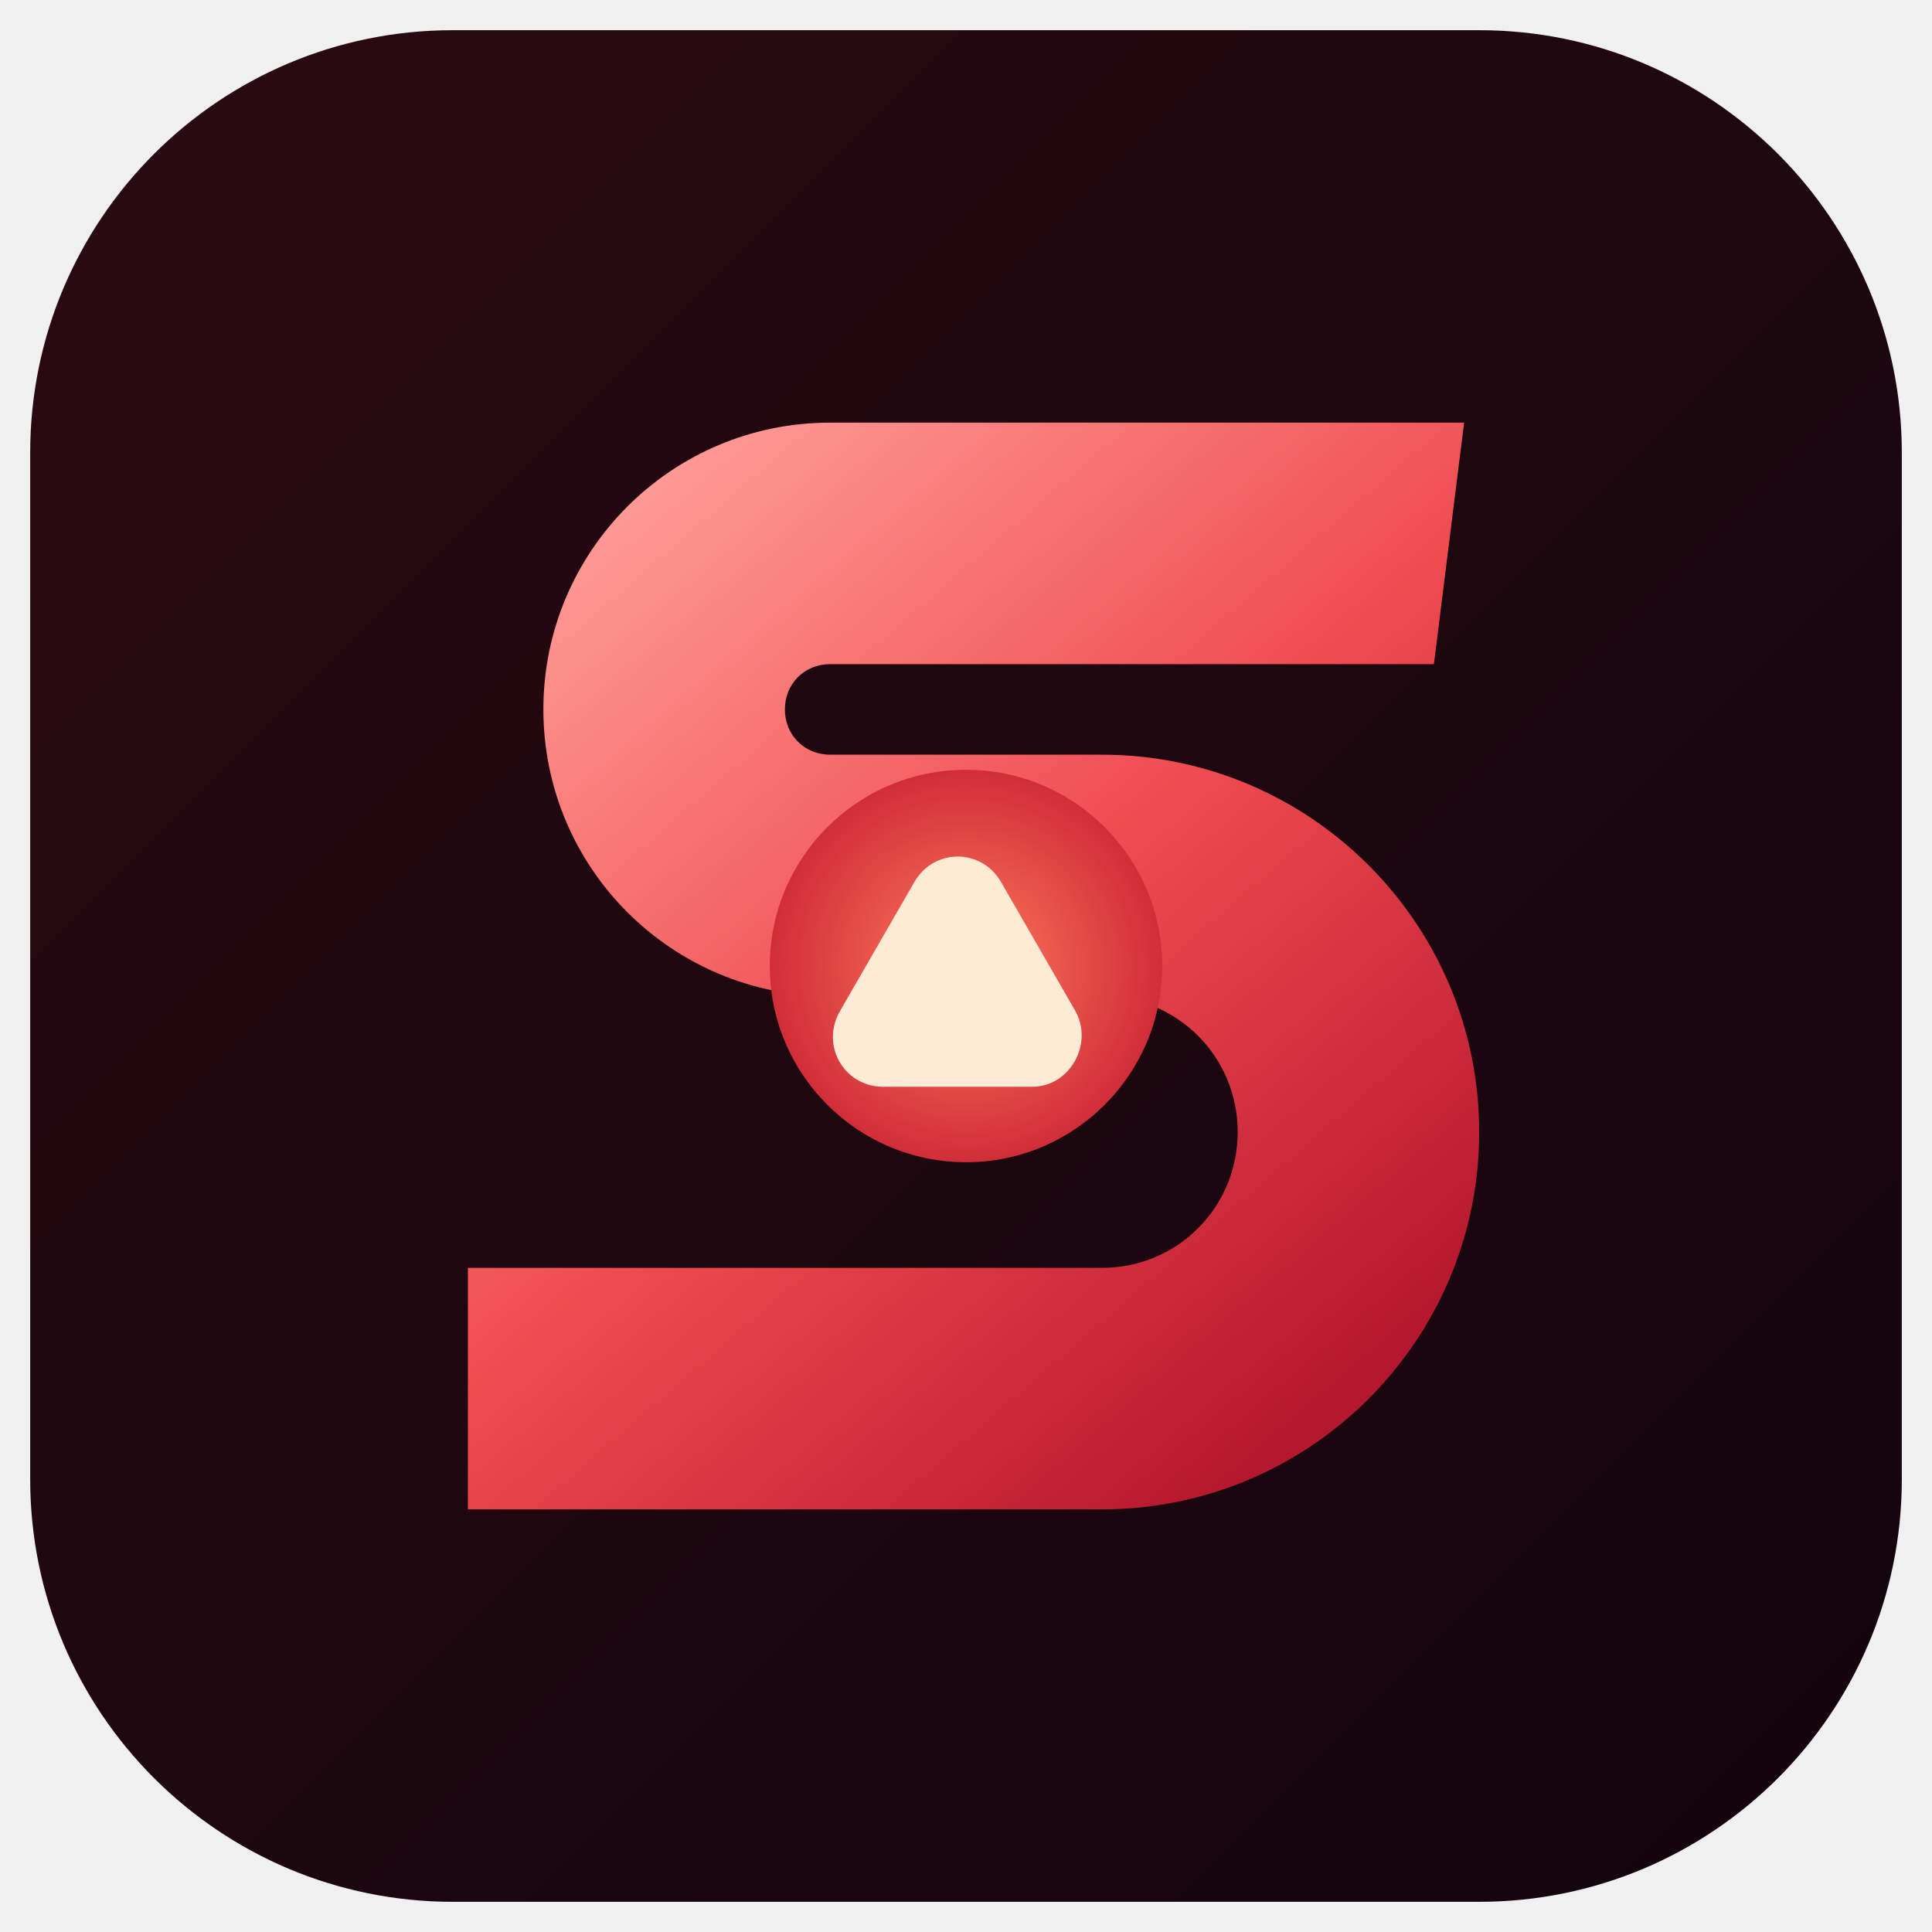
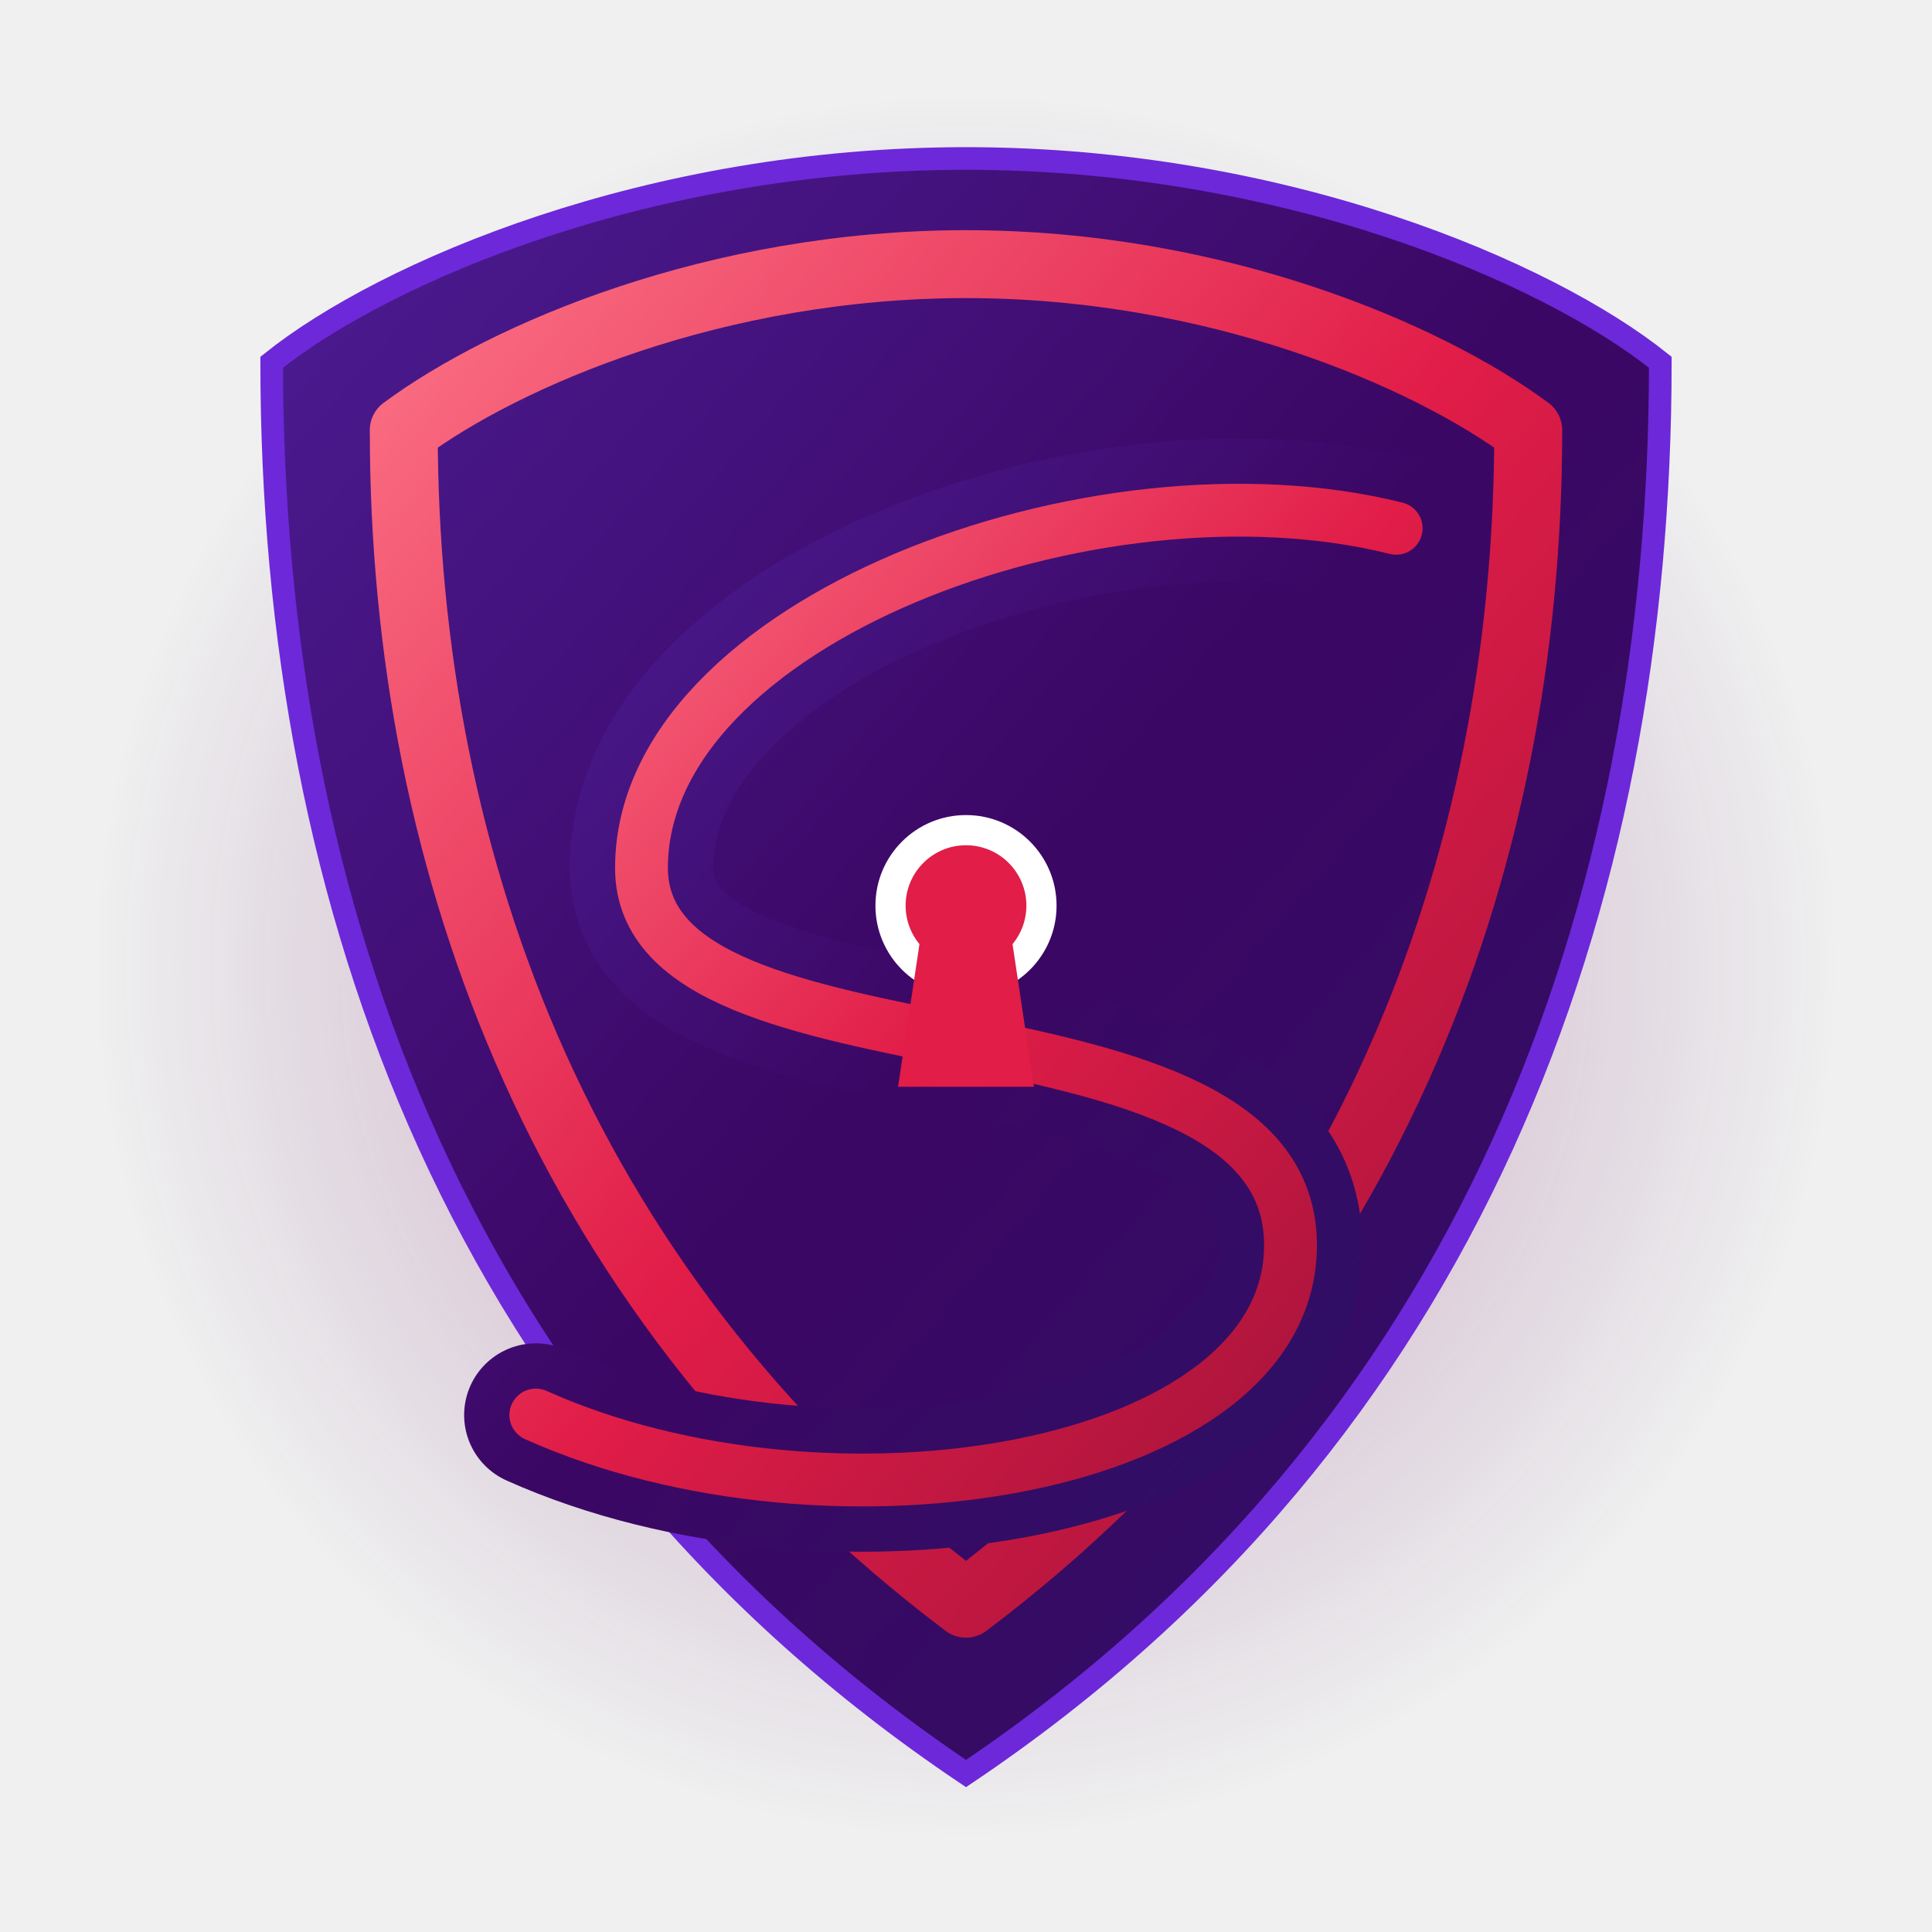
- <svg xmlns="http://www.w3.org/2000/svg" viewBox="0 0 128 128">
+ <svg xmlns="http://www.w3.org/2000/svg" viewBox="0 0 512 512" width="100%" height="100%">
  <defs>
-     <linearGradient id="fv-bg" x1="0%" y1="0%" x2="100%" y2="100%">
-       <stop offset="0%" stop-color="#2a0a12" />
-       <stop offset="100%" stop-color="#13040d" />
+     <linearGradient id="shield-purple" x1="0%" y1="0%" x2="100%" y2="100%">
+       <stop offset="0%" stop-color="#4c1d95" />
+       <stop offset="50%" stop-color="#3b0764" />
+       <stop offset="100%" stop-color="#2e1065" />
    </linearGradient>
-     <linearGradient id="fv-ribbon" x1="14%" y1="6%" x2="84%" y2="92%">
-       <stop offset="0%" stop-color="#FF9C96" />
-       <stop offset="52%" stop-color="#EF4A4F" />
-       <stop offset="100%" stop-color="#B5172E" />
+     <linearGradient id="shield-crimson" x1="0%" y1="0%" x2="100%" y2="100%">
+       <stop offset="0%" stop-color="#fb7185" />
+       <stop offset="50%" stop-color="#e11d48" />
+       <stop offset="100%" stop-color="#9f1239" />
    </linearGradient>
-     <radialGradient id="fv-core" cx="50%" cy="50%" r="60%">
-       <stop offset="0%" stop-color="#FF7A5B" />
-       <stop offset="100%" stop-color="#C71E32" />
+     <radialGradient id="shield-glow" cx="50%" cy="50%" r="50%">
+       <stop offset="0%" stop-color="#e11d48" stop-opacity="0.4" />
+       <stop offset="100%" stop-color="#3b0764" stop-opacity="0" />
    </radialGradient>
  </defs>
-   <rect x="2" y="2" width="124" height="124" rx="28" fill="url(#fv-bg)" />
-   <path fill="url(#fv-ribbon)" d="M97 28H55c-10.5 0-19 8.5-19 19s8.5 19 19 19h18c5 0 9 4 9 9s-4 9-9 9H31v16h42c13.8 0 25-11.2 25-25S86.8 50 73 50H55c-1.7 0-3-1.3-3-3s1.3-3 3-3h40z" />
-   <circle cx="64" cy="64" r="13" fill="url(#fv-core)" />
-   <path fill="#FFEAD5" d="M60.6 58.4c1.3-2.2 4.4-2.2 5.7 0l4.9 8.5c1.3 2.2-.3 5.1-2.8 5.1H58.5c-2.6 0-4.2-2.8-2.8-5.1z" />
+   <circle cx="256" cy="256" r="230" fill="url(#shield-glow)" />
+   <path d="M 256,42 C 340,42 410,72 440,96 C 440,240 390,380 256,470 C 122,380 72,240 72,96 C 102,72 172,42 256,42 Z" fill="url(#shield-purple)" stroke="#6d28d9" stroke-width="6" />
+   <path d="M 256,70 C 322,70 378,94 405,114 C 405,230 362,345 256,425 C 150,345 107,230 107,114 C 134,94 190,70 256,70 Z" fill="none" stroke="url(#shield-crimson)" stroke-width="18" stroke-linecap="round" stroke-linejoin="round" />
+   <path d="M 370,140 C 290,120 170,165 170,230 C 170,290 342,260 342,330 C 342,390 220,410 142,375" fill="none" stroke="url(#shield-purple)" stroke-width="38" stroke-linecap="round" />
+   <path d="M 370,140 C 290,120 170,165 170,230 C 170,290 342,260 342,330 C 342,390 220,410 142,375" fill="none" stroke="url(#shield-crimson)" stroke-width="14" stroke-linecap="round" />
+   <circle cx="256" cy="240" r="24" fill="#ffffff" />
+   <circle cx="256" cy="240" r="16" fill="#e11d48" />
+   <path d="M 244,248 L 268,248 L 274,288 L 238,288 Z" fill="#e11d48" />
</svg>
